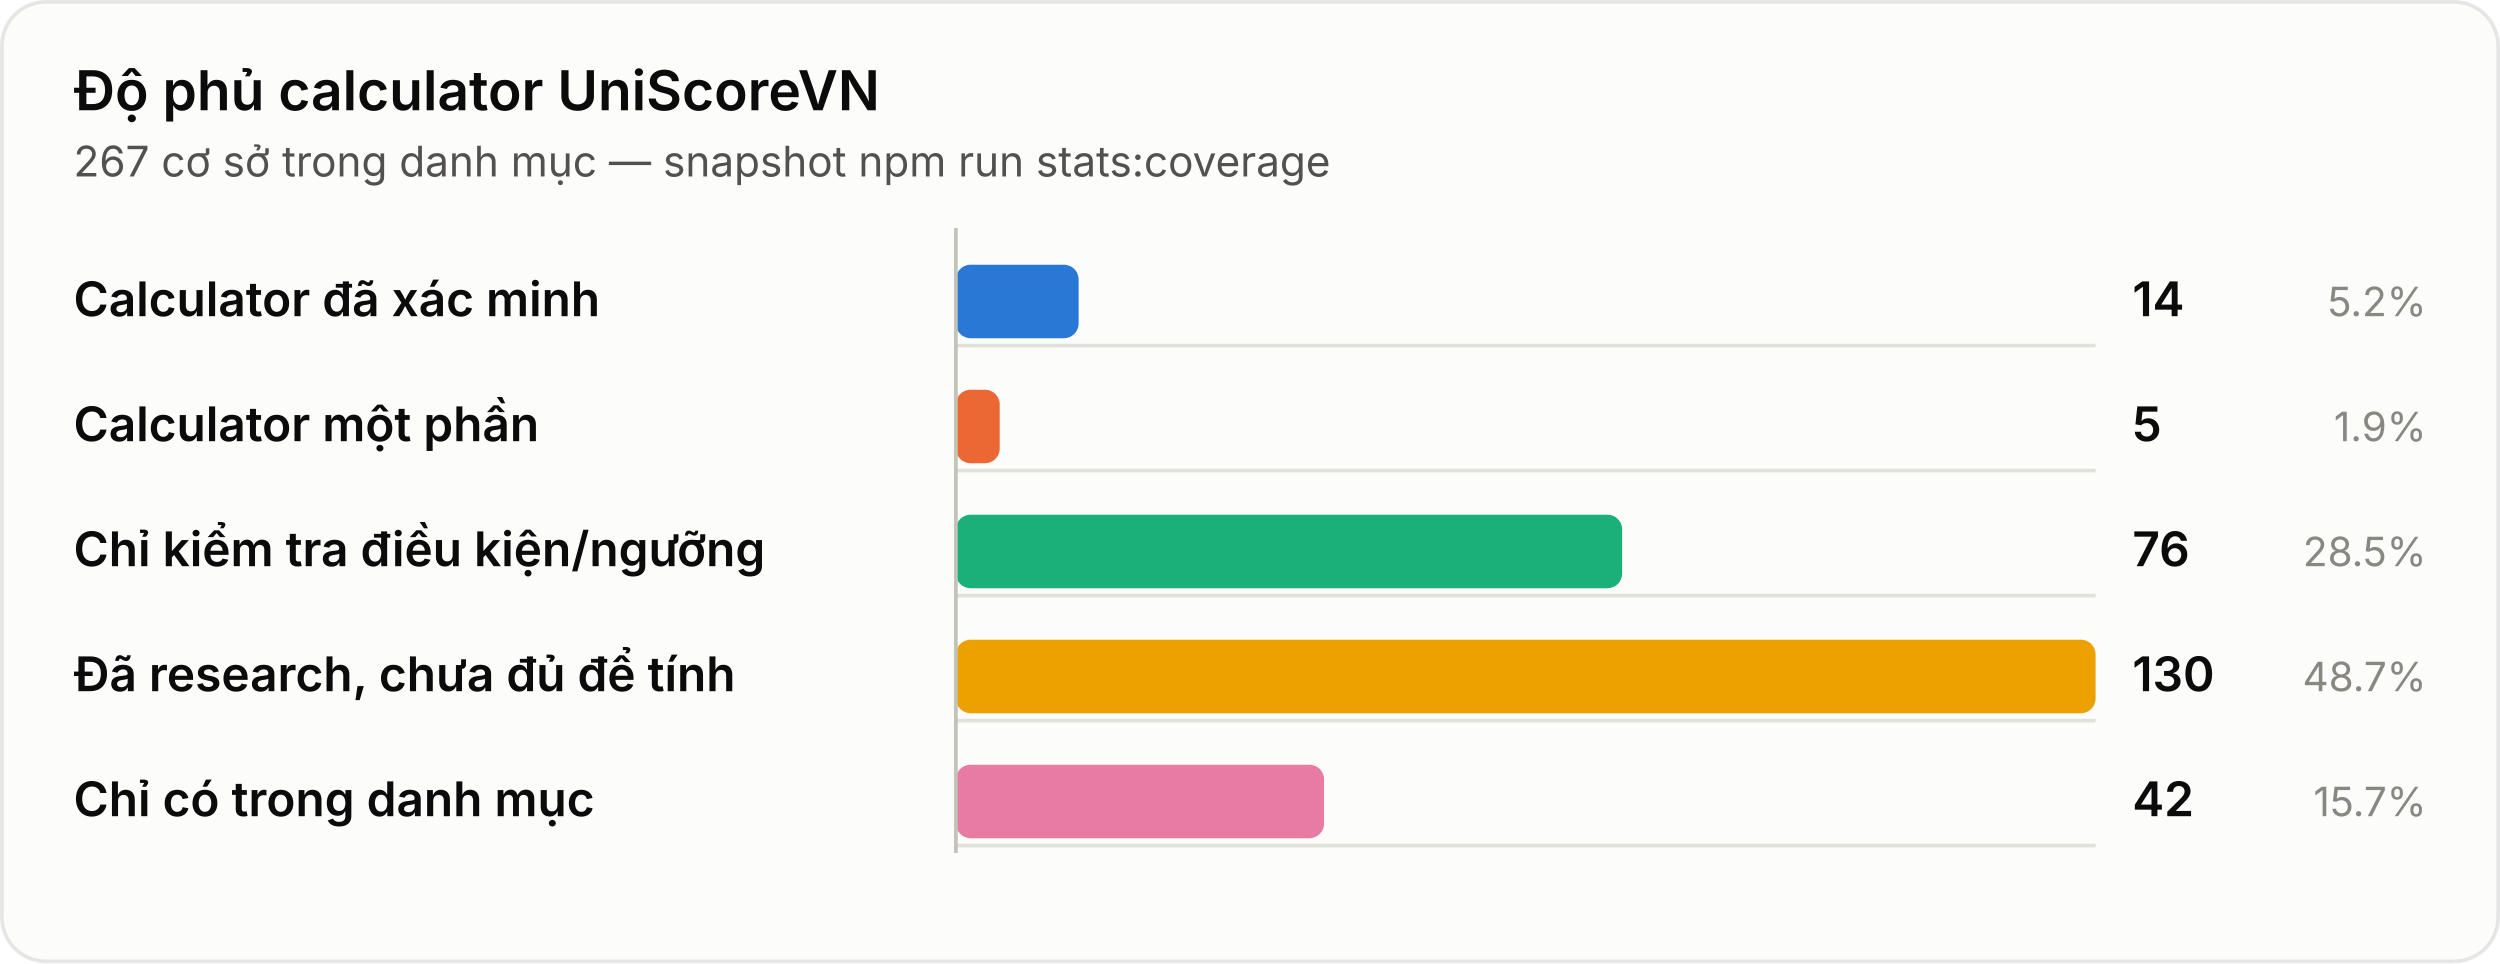
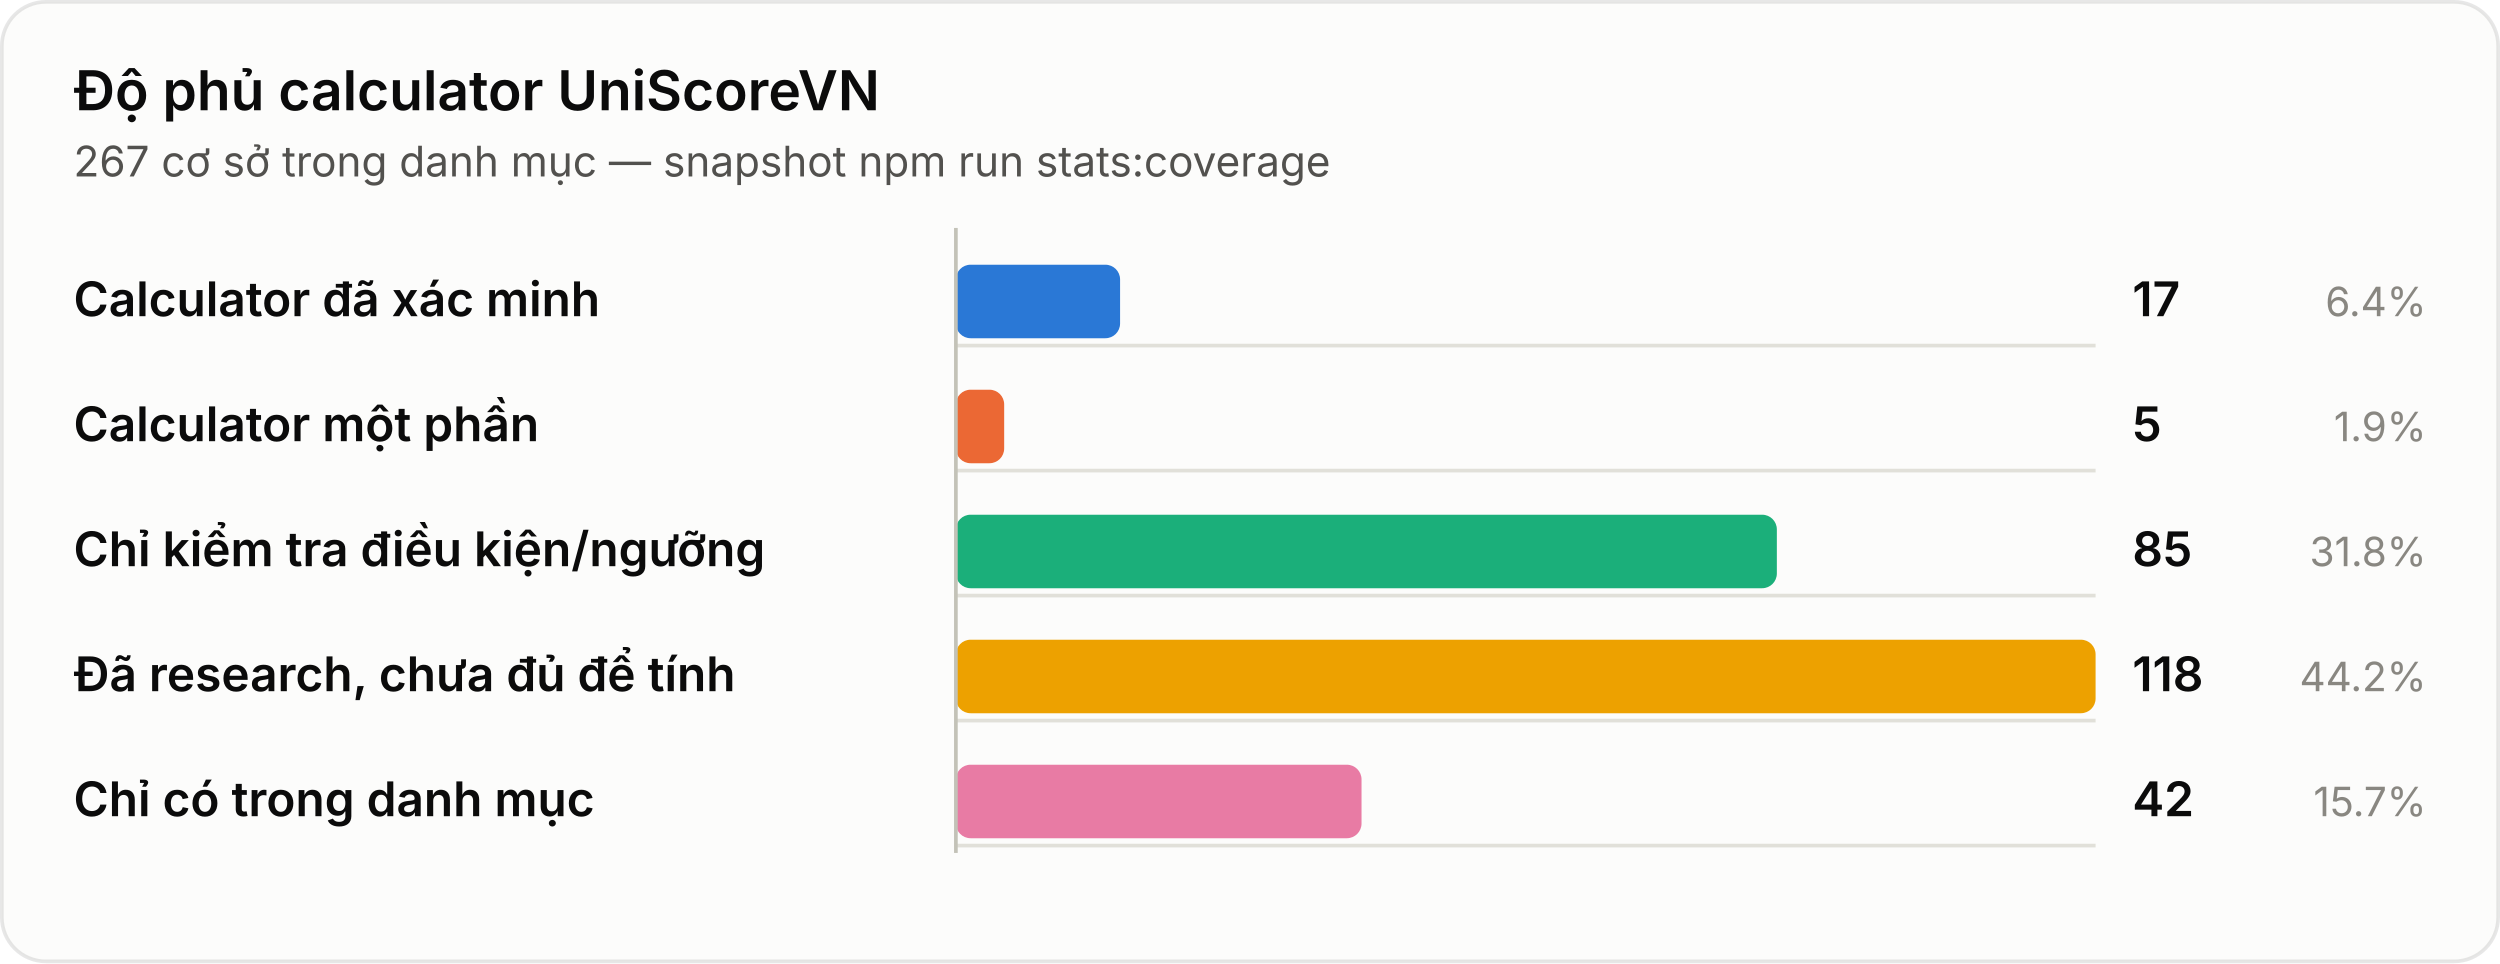
<svg xmlns="http://www.w3.org/2000/svg" width="680" height="262" viewBox="0 0 680 262" font-family="system-ui, -apple-system, Segoe UI, sans-serif">
  <rect x="0.5" y="0.5" width="679" height="261" rx="12" fill="#fcfcfb" stroke="rgba(11,11,11,0.10)" />
  <text x="20" y="30" font-size="15" font-weight="600" fill="#0b0b0b">Độ phủ calculator UniScoreVN</text>
  <text x="20" y="48" font-size="11.5" fill="#52514e">267 cơ sở trong danh mục — snapshot npm run stats:coverage</text>
  <g transform="translate(20, 10)">
    <text x="0" y="76" font-size="13" font-weight="600" fill="#0b0b0b">Calculator đã xác minh</text>
    <line x1="240" y1="84" x2="550" y2="84" stroke="#e1e0d9" stroke-width="1" />
-     <rect x="240" y="62" width="33.385" height="20" rx="4" fill="#2a78d6" />
-     <text x="560" y="76" font-size="13" font-weight="600" fill="#0b0b0b" text-anchor="start">14</text>
-     <text x="640" y="76" font-size="11" fill="#898781" text-anchor="end">5.2%</text>
+     <rect x="240" y="62" width="44.661" height="20" rx="4" fill="#2a78d6" />
+     <text x="560" y="76" font-size="13" font-weight="600" fill="#0b0b0b" text-anchor="start">17</text>
+     <text x="640" y="76" font-size="11" fill="#898781" text-anchor="end">6.4%</text>
    <text x="0" y="110" font-size="13" font-weight="600" fill="#0b0b0b">Calculator một phần</text>
    <line x1="240" y1="118" x2="550" y2="118" stroke="#e1e0d9" stroke-width="1" />
-     <rect x="240" y="96" width="11.923" height="20" rx="4" fill="#eb6834" />
+     <rect x="240" y="96" width="13.136" height="20" rx="4" fill="#eb6834" />
    <text x="560" y="110" font-size="13" font-weight="600" fill="#0b0b0b" text-anchor="start">5</text>
    <text x="640" y="110" font-size="11" fill="#898781" text-anchor="end">1.9%</text>
    <text x="0" y="144" font-size="13" font-weight="600" fill="#0b0b0b">Chỉ kiểm tra điều kiện/ngưỡng</text>
    <line x1="240" y1="152" x2="550" y2="152" stroke="#e1e0d9" stroke-width="1" />
-     <rect x="240" y="130" width="181.231" height="20" rx="4" fill="#1baf7a" />
-     <text x="560" y="144" font-size="13" font-weight="600" fill="#0b0b0b" text-anchor="start">76</text>
-     <text x="640" y="144" font-size="11" fill="#898781" text-anchor="end">28.5%</text>
+     <rect x="240" y="130" width="223.305" height="20" rx="4" fill="#1baf7a" />
+     <text x="560" y="144" font-size="13" font-weight="600" fill="#0b0b0b" text-anchor="start">85</text>
+     <text x="640" y="144" font-size="11" fill="#898781" text-anchor="end">31.8%</text>
    <text x="0" y="178" font-size="13" font-weight="600" fill="#0b0b0b">Đã research, chưa đủ để tính</text>
    <line x1="240" y1="186" x2="550" y2="186" stroke="#e1e0d9" stroke-width="1" />
    <rect x="240" y="164" width="310" height="20" rx="4" fill="#eda100" />
-     <text x="560" y="178" font-size="13" font-weight="600" fill="#0b0b0b" text-anchor="start">130</text>
-     <text x="640" y="178" font-size="11" fill="#898781" text-anchor="end">48.7%</text>
+     <text x="560" y="178" font-size="13" font-weight="600" fill="#0b0b0b" text-anchor="start">118</text>
+     <text x="640" y="178" font-size="11" fill="#898781" text-anchor="end">44.2%</text>
    <text x="0" y="212" font-size="13" font-weight="600" fill="#0b0b0b">Chỉ có trong danh mục</text>
    <line x1="240" y1="220" x2="550" y2="220" stroke="#e1e0d9" stroke-width="1" />
-     <rect x="240" y="198" width="100.154" height="20" rx="4" fill="#e87ba4" />
+     <rect x="240" y="198" width="110.339" height="20" rx="4" fill="#e87ba4" />
    <text x="560" y="212" font-size="13" font-weight="600" fill="#0b0b0b" text-anchor="start">42</text>
    <text x="640" y="212" font-size="11" fill="#898781" text-anchor="end">15.7%</text>
    <line x1="240" y1="52" x2="240" y2="222" stroke="#c3c2b7" stroke-width="1" />
  </g>
</svg>
